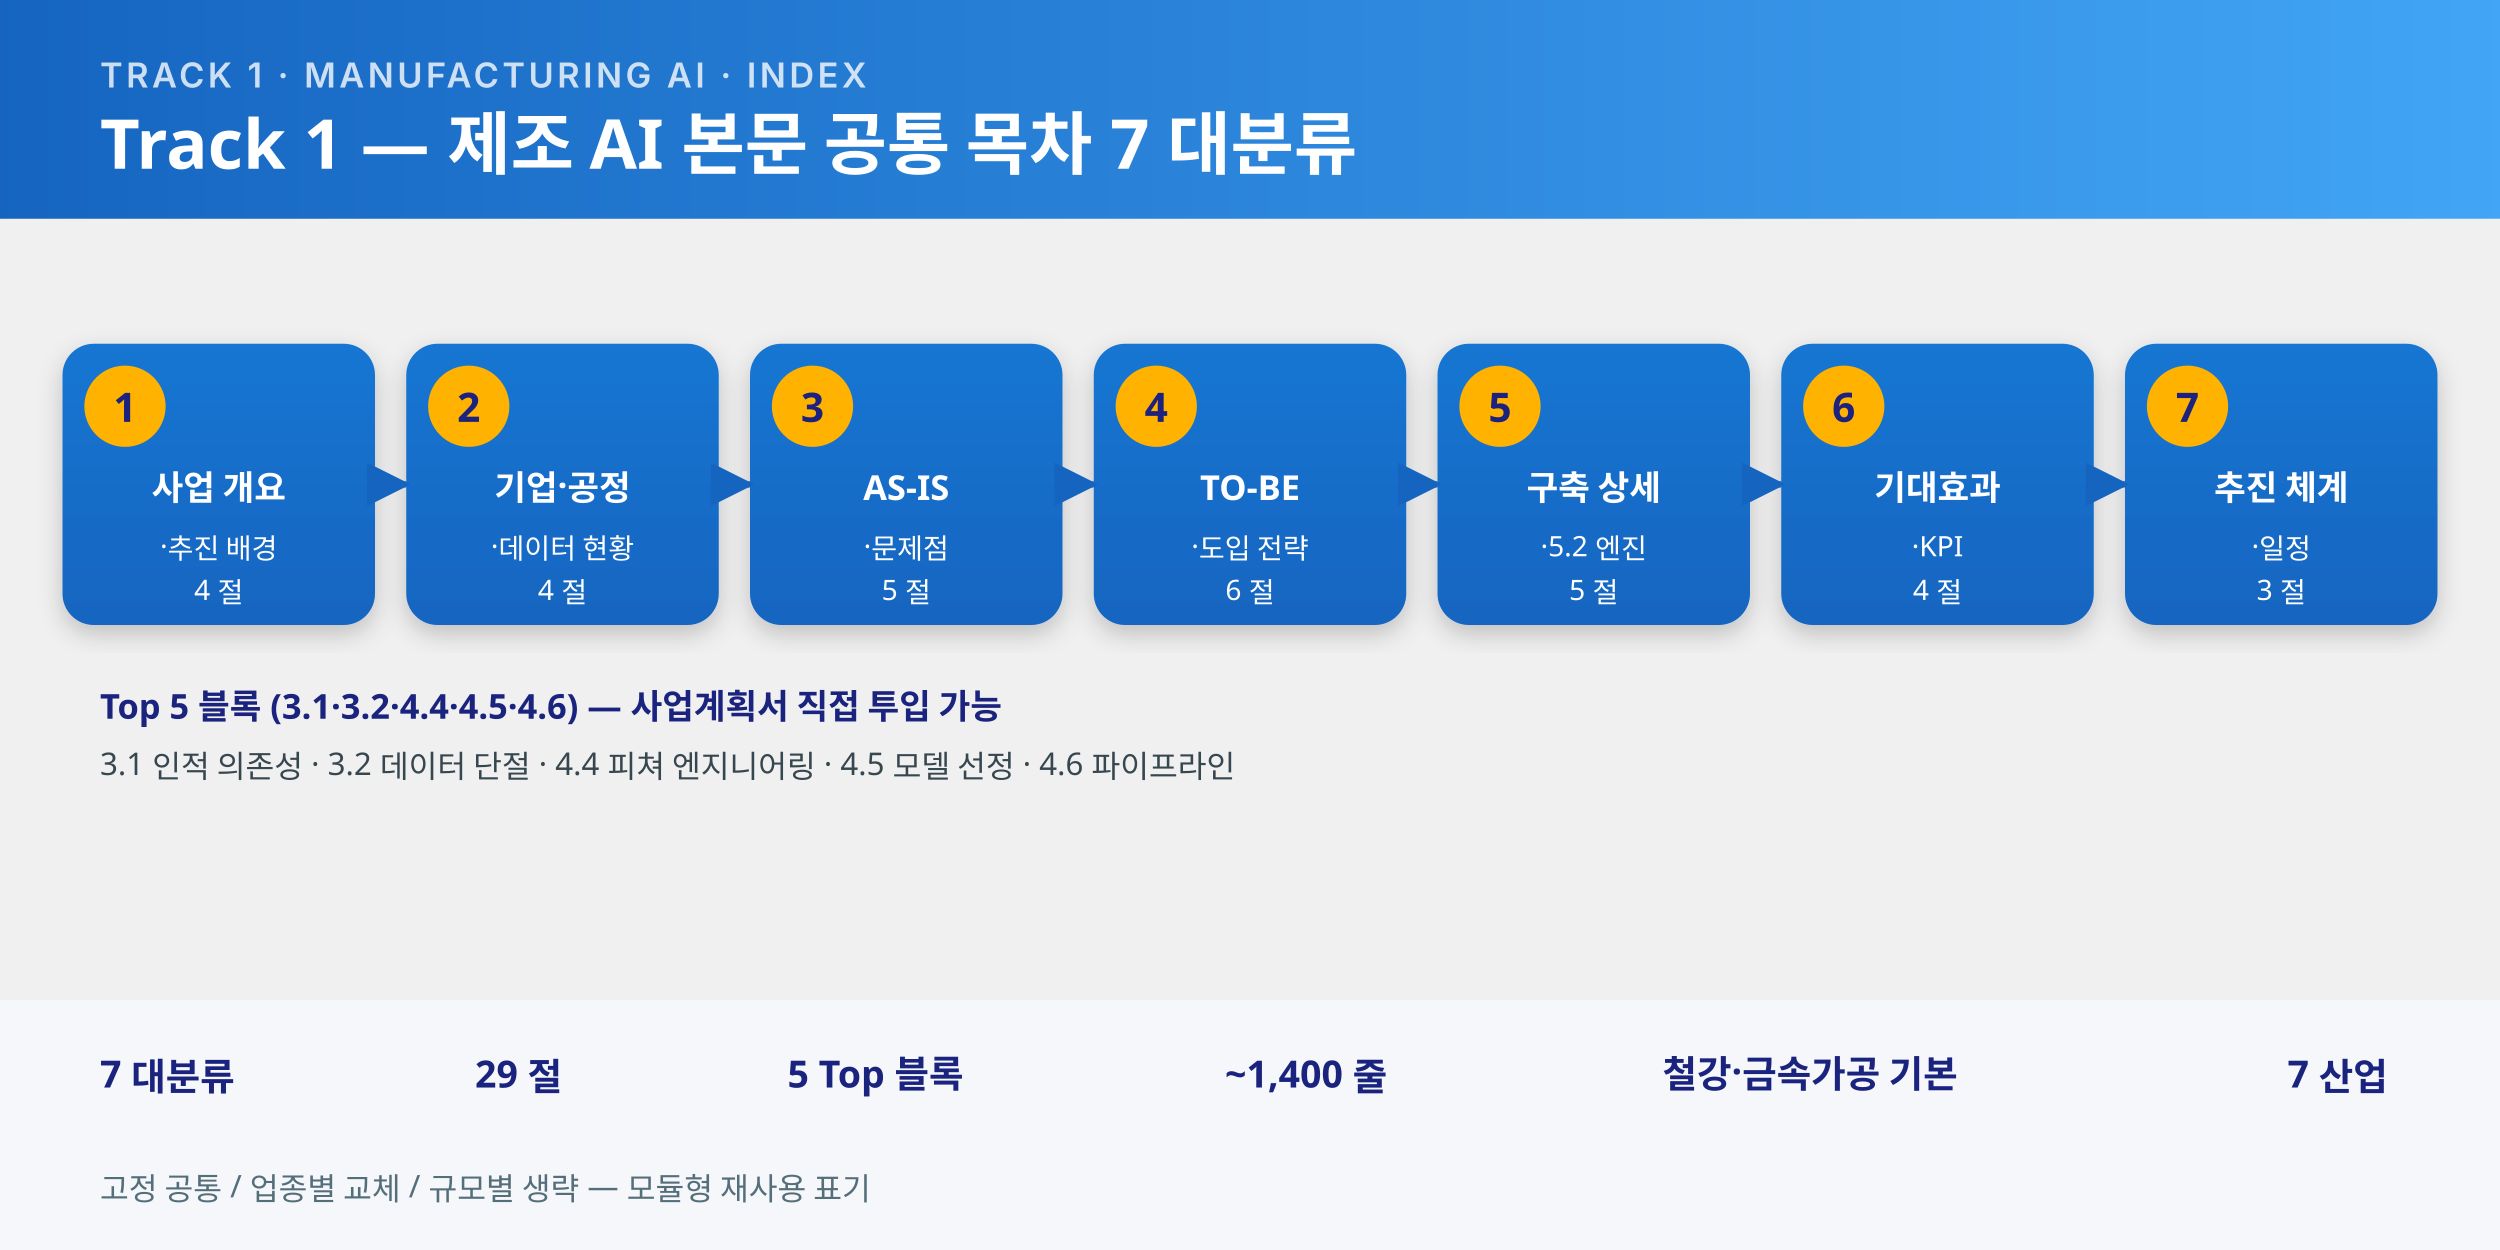
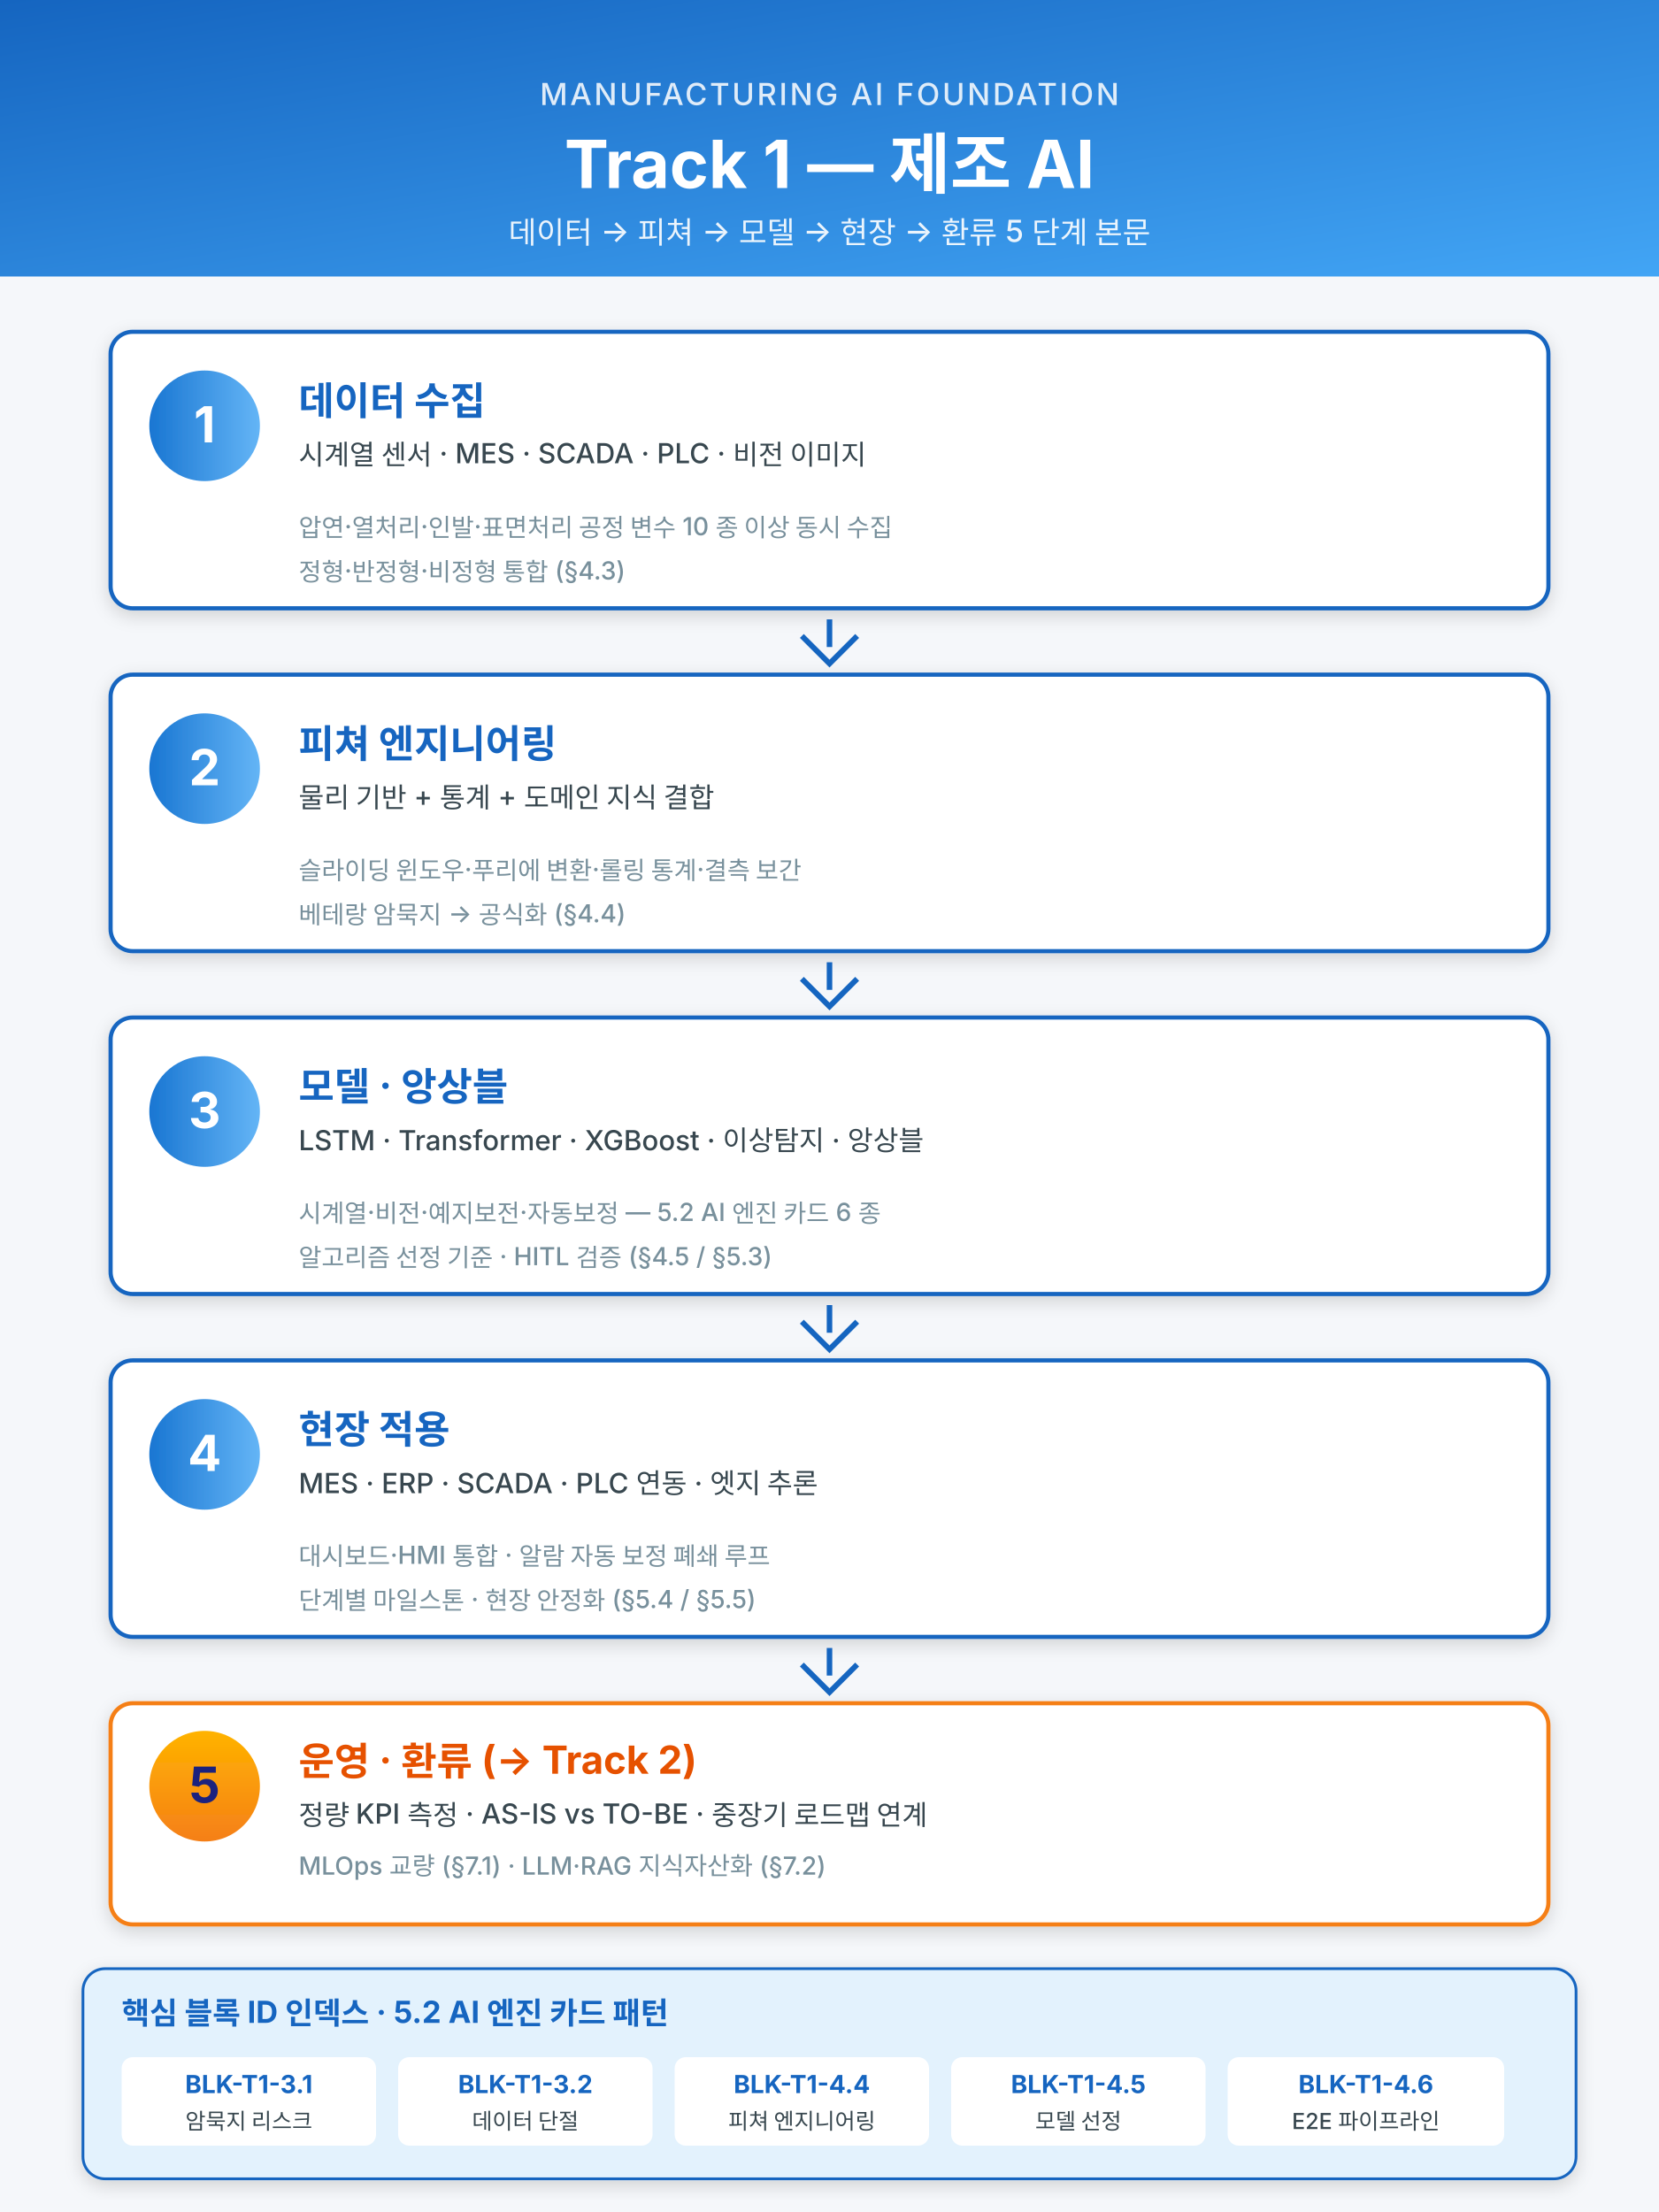
- <svg xmlns="http://www.w3.org/2000/svg" viewBox="0 0 800 400" role="img" aria-label="Track 1 제조 AI 본문 목차 — 7 대분류 가로 파이프라인" class="zoomable">
+ <svg xmlns="http://www.w3.org/2000/svg" viewBox="0 0 600 800" role="img" aria-label="Track 1 제조 AI 인덱스 — 데이터 수집부터 운영 환류까지 5 단계 세로 흐름">
  <defs>
-     <linearGradient id="t1i-hd" x1="0" y1="0" x2="1" y2="0">
+     <linearGradient id="t1-header" x1="0" y1="0" x2="1" y2="1">
      <stop offset="0%" stop-color="#1565C0" />
      <stop offset="100%" stop-color="#42A5F5" />
    </linearGradient>
-     <linearGradient id="t1i-card" x1="0" y1="0" x2="0" y2="1">
+     <linearGradient id="t1-step" x1="0" y1="0" x2="1" y2="0">
      <stop offset="0%" stop-color="#1976D2" />
-       <stop offset="100%" stop-color="#1565C0" />
+       <stop offset="100%" stop-color="#64B5F6" />
    </linearGradient>
-     <filter id="t1i-shadow" x="-10%" y="-10%" width="120%" height="120%">
-       <feDropShadow dx="0" dy="3" stdDeviation="4" flood-color="#000" flood-opacity="0.20" />
+     <linearGradient id="t1-accent" x1="0" y1="0" x2="0" y2="1">
+       <stop offset="0%" stop-color="#FFB300" />
+       <stop offset="100%" stop-color="#F57F17" />
+     </linearGradient>
+     <filter id="t1-shadow" x="-10%" y="-10%" width="120%" height="120%">
+       <feDropShadow dx="0" dy="2" stdDeviation="3" flood-opacity="0.15" />
    </filter>
-     <marker id="t1i-arrow" viewBox="0 0 10 10" refX="9" refY="5" markerWidth="7" markerHeight="7" orient="auto">
-       <path d="M0,0 L10,5 L0,10 z" fill="#1565C0" />
-     </marker>
    <style>
-       .ko { font-family: 'Pretendard','Apple SD Gothic Neo',sans-serif; font-weight: 700; }
-       .ko-r { font-family: 'Pretendard','Apple SD Gothic Neo',sans-serif; font-weight: 500; }
-       .en { font-family: 'Inter',sans-serif; font-weight: 600; letter-spacing: 0.10em; }
+       .ko { font-family: Pretendard, system-ui, -apple-system, sans-serif; font-weight: 700; }
+       .ko-r { font-family: Pretendard, system-ui, -apple-system, sans-serif; font-weight: 500; }
+       .en { font-family: Pretendard, system-ui, -apple-system, sans-serif; font-weight: 500; letter-spacing: 0.08em; }
    </style>
  </defs>
-   <rect width="800" height="70" fill="url(#t1i-hd)" />
-   <text x="32" y="28" class="en" fill="rgba(255,255,255,0.78)" font-size="11">TRACK 1 · MANUFACTURING AI · INDEX</text>
-   <text x="32" y="54" class="ko" fill="white" font-size="22">Track 1 — 제조 AI 본문 공통 목차 7 대분류</text>
-   <g transform="translate(20, 110)" class="ko" font-size="11">
-     <g filter="url(#t1i-shadow)">
-       <rect width="100" height="90" rx="10" fill="url(#t1i-card)" />
-       <circle cx="20" cy="20" r="13" fill="#FFB300" />
-       <text x="20" y="25" text-anchor="middle" fill="#1A237E" font-size="13">1</text>
-       <text x="50" y="50" text-anchor="middle" fill="white" font-size="11">사업 개요</text>
-       <text x="50" y="68" text-anchor="middle" class="ko-r" fill="white" font-size="9">·추진 배경</text>
-       <text x="50" y="82" text-anchor="middle" class="ko-r" fill="white" font-size="9">4 절</text>
+   <rect width="600" height="800" fill="#F5F7FA" />
+   <rect width="600" height="100" fill="url(#t1-header)" />
+   <text x="300" y="38" text-anchor="middle" class="en" font-size="11" fill="rgba(255,255,255,0.85)">MANUFACTURING AI FOUNDATION</text>
+   <text x="300" y="68" text-anchor="middle" class="ko" font-size="24" fill="white">Track 1 — 제조 AI</text>
+   <text x="300" y="88" text-anchor="middle" class="ko-r" font-size="11" fill="rgba(255,255,255,0.9)">데이터 → 피쳐 → 모델 → 현장 → 환류 5 단계 본문</text>
+   <g transform="translate(40, 120)" filter="url(#t1-shadow)">
+     <rect width="520" height="100" rx="8" fill="white" stroke="#1565C0" stroke-width="1.5" />
+     <circle cx="34" cy="34" r="20" fill="url(#t1-step)" />
+     <text x="34" y="40" text-anchor="middle" class="ko" font-size="18" fill="white">1</text>
+     <text x="68" y="30" class="ko" font-size="14" fill="#1565C0">데이터 수집</text>
+     <text x="68" y="48" class="ko-r" font-size="10" fill="#37474F">시계열 센서 · MES · SCADA · PLC · 비전 이미지</text>
+     <text x="68" y="74" class="ko-r" font-size="9" fill="#78909C">압연·열처리·인발·표면처리 공정 변수 10 종 이상 동시 수집</text>
+     <text x="68" y="90" class="ko-r" font-size="9" fill="#78909C">정형·반정형·비정형 통합 (§4.3)</text>
+   </g>
+   <path d="M 300 224 L 300 234 M 290 230 L 300 240 L 310 230" stroke="#1565C0" stroke-width="2" fill="none" />
+   <g transform="translate(40, 244)" filter="url(#t1-shadow)">
+     <rect width="520" height="100" rx="8" fill="white" stroke="#1565C0" stroke-width="1.5" />
+     <circle cx="34" cy="34" r="20" fill="url(#t1-step)" />
+     <text x="34" y="40" text-anchor="middle" class="ko" font-size="18" fill="white">2</text>
+     <text x="68" y="30" class="ko" font-size="14" fill="#1565C0">피쳐 엔지니어링</text>
+     <text x="68" y="48" class="ko-r" font-size="10" fill="#37474F">물리 기반 + 통계 + 도메인 지식 결합</text>
+     <text x="68" y="74" class="ko-r" font-size="9" fill="#78909C">슬라이딩 윈도우·푸리에 변환·롤링 통계·결측 보간</text>
+     <text x="68" y="90" class="ko-r" font-size="9" fill="#78909C">베테랑 암묵지 → 공식화 (§4.4)</text>
+   </g>
+   <path d="M 300 348 L 300 358 M 290 354 L 300 364 L 310 354" stroke="#1565C0" stroke-width="2" fill="none" />
+   <g transform="translate(40, 368)" filter="url(#t1-shadow)">
+     <rect width="520" height="100" rx="8" fill="white" stroke="#1565C0" stroke-width="1.5" />
+     <circle cx="34" cy="34" r="20" fill="url(#t1-step)" />
+     <text x="34" y="40" text-anchor="middle" class="ko" font-size="18" fill="white">3</text>
+     <text x="68" y="30" class="ko" font-size="14" fill="#1565C0">모델 · 앙상블</text>
+     <text x="68" y="48" class="ko-r" font-size="10" fill="#37474F">LSTM · Transformer · XGBoost · 이상탐지 · 앙상블</text>
+     <text x="68" y="74" class="ko-r" font-size="9" fill="#78909C">시계열·비전·예지보전·자동보정 — 5.2 AI 엔진 카드 6 종</text>
+     <text x="68" y="90" class="ko-r" font-size="9" fill="#78909C">알고리즘 선정 기준 · HITL 검증 (§4.5 / §5.3)</text>
+   </g>
+   <path d="M 300 472 L 300 482 M 290 478 L 300 488 L 310 478" stroke="#1565C0" stroke-width="2" fill="none" />
+   <g transform="translate(40, 492)" filter="url(#t1-shadow)">
+     <rect width="520" height="100" rx="8" fill="white" stroke="#1565C0" stroke-width="1.5" />
+     <circle cx="34" cy="34" r="20" fill="url(#t1-step)" />
+     <text x="34" y="40" text-anchor="middle" class="ko" font-size="18" fill="white">4</text>
+     <text x="68" y="30" class="ko" font-size="14" fill="#1565C0">현장 적용</text>
+     <text x="68" y="48" class="ko-r" font-size="10" fill="#37474F">MES · ERP · SCADA · PLC 연동 · 엣지 추론</text>
+     <text x="68" y="74" class="ko-r" font-size="9" fill="#78909C">대시보드·HMI 통합 · 알람 자동 보정 폐쇄 루프</text>
+     <text x="68" y="90" class="ko-r" font-size="9" fill="#78909C">단계별 마일스톤 · 현장 안정화 (§5.4 / §5.5)</text>
+   </g>
+   <path d="M 300 596 L 300 606 M 290 602 L 300 612 L 310 602" stroke="#1565C0" stroke-width="2" fill="none" />
+   <g transform="translate(40, 616)" filter="url(#t1-shadow)">
+     <rect width="520" height="80" rx="8" fill="white" stroke="#F57F17" stroke-width="1.5" />
+     <circle cx="34" cy="30" r="20" fill="url(#t1-accent)" />
+     <text x="34" y="36" text-anchor="middle" class="ko" font-size="18" fill="#1A237E">5</text>
+     <text x="68" y="26" class="ko" font-size="14" fill="#E65100">운영 · 환류 (→ Track 2)</text>
+     <text x="68" y="44" class="ko-r" font-size="10" fill="#37474F">정량 KPI 측정 · AS-IS vs TO-BE · 중장기 로드맵 연계</text>
+     <text x="68" y="62" class="ko-r" font-size="9" fill="#78909C">MLOps 교량 (§7.1) · LLM·RAG 지식자산화 (§7.2)</text>
+   </g>
+   <g transform="translate(30, 712)" filter="url(#t1-shadow)">
+     <rect width="540" height="76" rx="8" fill="#E3F2FD" stroke="#1565C0" stroke-width="1" />
+     <text x="14" y="20" class="ko" font-size="11" fill="#1565C0">핵심 블록 ID 인덱스 · 5.2 AI 엔진 카드 패턴</text>
+     <g transform="translate(14, 32)">
+       <rect x="0" y="0" width="92" height="32" rx="4" fill="white" />
+       <text x="46" y="13" text-anchor="middle" class="ko" font-size="9" fill="#1565C0">BLK-T1-3.1</text>
+       <text x="46" y="26" text-anchor="middle" class="ko-r" font-size="8" fill="#37474F">암묵지 리스크</text>
+       <rect x="100" y="0" width="92" height="32" rx="4" fill="white" />
+       <text x="146" y="13" text-anchor="middle" class="ko" font-size="9" fill="#1565C0">BLK-T1-3.2</text>
+       <text x="146" y="26" text-anchor="middle" class="ko-r" font-size="8" fill="#37474F">데이터 단절</text>
+       <rect x="200" y="0" width="92" height="32" rx="4" fill="white" />
+       <text x="246" y="13" text-anchor="middle" class="ko" font-size="9" fill="#1565C0">BLK-T1-4.4</text>
+       <text x="246" y="26" text-anchor="middle" class="ko-r" font-size="8" fill="#37474F">피쳐 엔지니어링</text>
+       <rect x="300" y="0" width="92" height="32" rx="4" fill="white" />
+       <text x="346" y="13" text-anchor="middle" class="ko" font-size="9" fill="#1565C0">BLK-T1-4.5</text>
+       <text x="346" y="26" text-anchor="middle" class="ko-r" font-size="8" fill="#37474F">모델 선정</text>
+       <rect x="400" y="0" width="100" height="32" rx="4" fill="white" />
+       <text x="450" y="13" text-anchor="middle" class="ko" font-size="9" fill="#1565C0">BLK-T1-4.6</text>
+       <text x="450" y="26" text-anchor="middle" class="ko-r" font-size="8" fill="#37474F">E2E 파이프라인</text>
    </g>
-     <g transform="translate(110, 0)" filter="url(#t1i-shadow)">
-       <rect width="100" height="90" rx="10" fill="url(#t1i-card)" />
-       <circle cx="20" cy="20" r="13" fill="#FFB300" />
-       <text x="20" y="25" text-anchor="middle" fill="#1A237E" font-size="13">2</text>
-       <text x="50" y="50" text-anchor="middle" fill="white" font-size="11">기업·공정</text>
-       <text x="50" y="68" text-anchor="middle" class="ko-r" fill="white" font-size="9">·데이터 현황</text>
-       <text x="50" y="82" text-anchor="middle" class="ko-r" fill="white" font-size="9">4 절</text>
-     </g>
-     <g transform="translate(220, 0)" filter="url(#t1i-shadow)">
-       <rect width="100" height="90" rx="10" fill="url(#t1i-card)" />
-       <circle cx="20" cy="20" r="13" fill="#FFB300" />
-       <text x="20" y="25" text-anchor="middle" fill="#1A237E" font-size="13">3</text>
-       <text x="50" y="50" text-anchor="middle" fill="white" font-size="11">AS-IS</text>
-       <text x="50" y="68" text-anchor="middle" class="ko-r" fill="white" font-size="9">·문제점</text>
-       <text x="50" y="82" text-anchor="middle" class="ko-r" fill="white" font-size="9">5 절</text>
-     </g>
-     <g transform="translate(330, 0)" filter="url(#t1i-shadow)">
-       <rect width="100" height="90" rx="10" fill="url(#t1i-card)" />
-       <circle cx="20" cy="20" r="13" fill="#FFB300" />
-       <text x="20" y="25" text-anchor="middle" fill="#1A237E" font-size="13">4</text>
-       <text x="50" y="50" text-anchor="middle" fill="white" font-size="11">TO-BE</text>
-       <text x="50" y="68" text-anchor="middle" class="ko-r" fill="white" font-size="9">·도입 전략</text>
-       <text x="50" y="82" text-anchor="middle" class="ko-r" fill="white" font-size="9">6 절</text>
-     </g>
-     <g transform="translate(440, 0)" filter="url(#t1i-shadow)">
-       <rect width="100" height="90" rx="10" fill="url(#t1i-card)" />
-       <circle cx="20" cy="20" r="13" fill="#FFB300" />
-       <text x="20" y="25" text-anchor="middle" fill="#1A237E" font-size="13">5</text>
-       <text x="50" y="50" text-anchor="middle" fill="white" font-size="11">구축 상세</text>
-       <text x="50" y="68" text-anchor="middle" class="ko-r" fill="white" font-size="9">·5.2 엔진</text>
-       <text x="50" y="82" text-anchor="middle" class="ko-r" fill="white" font-size="9">5 절</text>
-     </g>
-     <g transform="translate(550, 0)" filter="url(#t1i-shadow)">
-       <rect width="100" height="90" rx="10" fill="url(#t1i-card)" />
-       <circle cx="20" cy="20" r="13" fill="#FFB300" />
-       <text x="20" y="25" text-anchor="middle" fill="#1A237E" font-size="13">6</text>
-       <text x="50" y="50" text-anchor="middle" fill="white" font-size="11">기대효과</text>
-       <text x="50" y="68" text-anchor="middle" class="ko-r" fill="white" font-size="9">·KPI</text>
-       <text x="50" y="82" text-anchor="middle" class="ko-r" fill="white" font-size="9">4 절</text>
-     </g>
-     <g transform="translate(660, 0)" filter="url(#t1i-shadow)">
-       <rect width="100" height="90" rx="10" fill="url(#t1i-card)" />
-       <circle cx="20" cy="20" r="13" fill="#FFB300" />
-       <text x="20" y="25" text-anchor="middle" fill="#1A237E" font-size="13">7</text>
-       <text x="50" y="50" text-anchor="middle" fill="white" font-size="11">추진 체계</text>
-       <text x="50" y="68" text-anchor="middle" class="ko-r" fill="white" font-size="9">·일정</text>
-       <text x="50" y="82" text-anchor="middle" class="ko-r" fill="white" font-size="9">3 절</text>
-     </g>
-     <line x1="100" y1="45" x2="110" y2="45" stroke="#1565C0" stroke-width="2" marker-end="url(#t1i-arrow)" />
-     <line x1="210" y1="45" x2="220" y2="45" stroke="#1565C0" stroke-width="2" marker-end="url(#t1i-arrow)" />
-     <line x1="320" y1="45" x2="330" y2="45" stroke="#1565C0" stroke-width="2" marker-end="url(#t1i-arrow)" />
-     <line x1="430" y1="45" x2="440" y2="45" stroke="#1565C0" stroke-width="2" marker-end="url(#t1i-arrow)" />
-     <line x1="540" y1="45" x2="550" y2="45" stroke="#1565C0" stroke-width="2" marker-end="url(#t1i-arrow)" />
-     <line x1="650" y1="45" x2="660" y2="45" stroke="#1565C0" stroke-width="2" marker-end="url(#t1i-arrow)" />
  </g>
-   <g transform="translate(32, 230)" class="ko" font-size="11" fill="#1A237E">
-     <text y="0">Top 5 블록 (3.1·3.2·4.4·4.5·4.6) — 사업계획서 직접 투입 가능</text>
-   </g>
-   <g transform="translate(32, 248)" class="ko-r" font-size="10" fill="#37474F">
-     <text y="0">3.1 인적 의존성 · 3.2 데이터 단절 · 4.4 피쳐 엔지니어링 · 4.5 모델 선정 · 4.6 파이프라인</text>
-   </g>
-   <rect x="0" y="320" width="800" height="80" fill="#F5F7FA" />
-   <g transform="translate(32, 348)" class="ko" font-size="12" fill="#1A237E">
-     <text y="0" font-weight="700">7 대분류</text>
-     <text x="120" y="0" font-weight="700">29 절</text>
-     <text x="220" y="0" font-weight="700">5 Top 블록</text>
-     <text x="360" y="0" font-weight="700">~1,400 줄</text>
-     <text x="500" y="0" font-weight="700">철강·금속가공 기본</text>
-     <text x="700" y="0" font-weight="700">7 산업</text>
-   </g>
-   <text x="32" y="384" class="ko-r" font-size="10" fill="#546E7A">고정 공통 / 업종별 교체 / 규모별 생략 — 모듈형 재사용 표기</text>
</svg>
